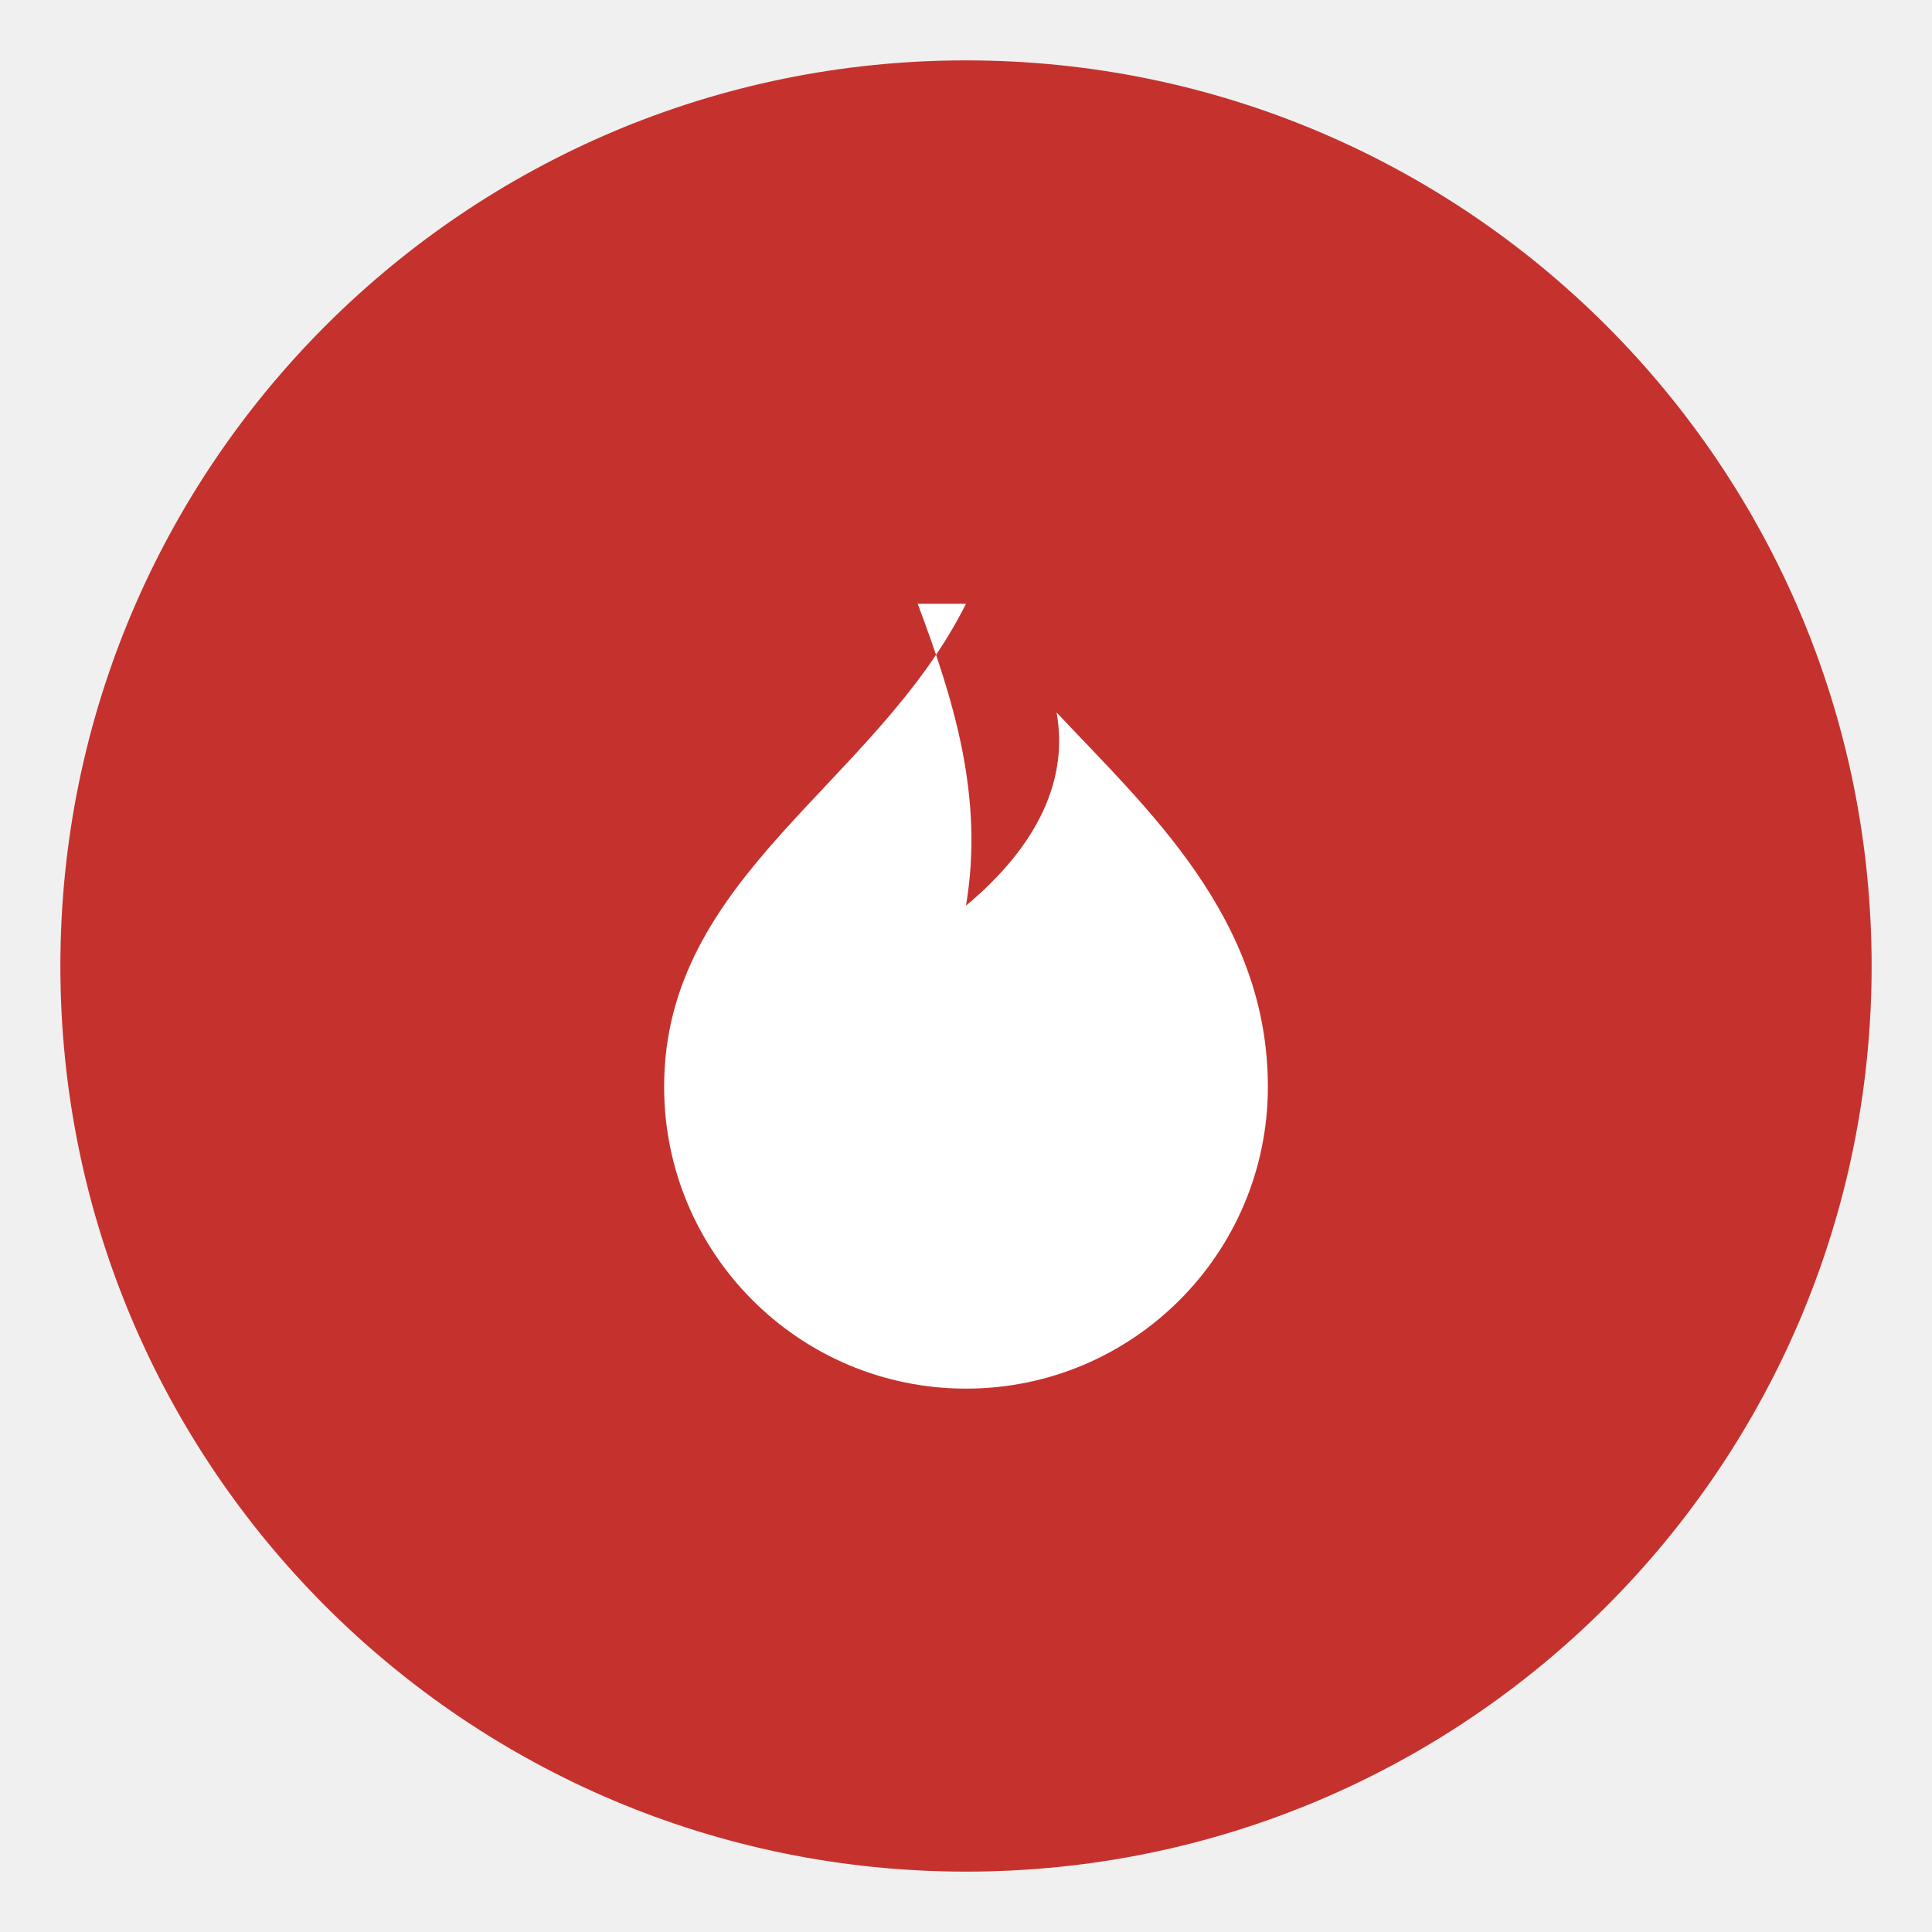
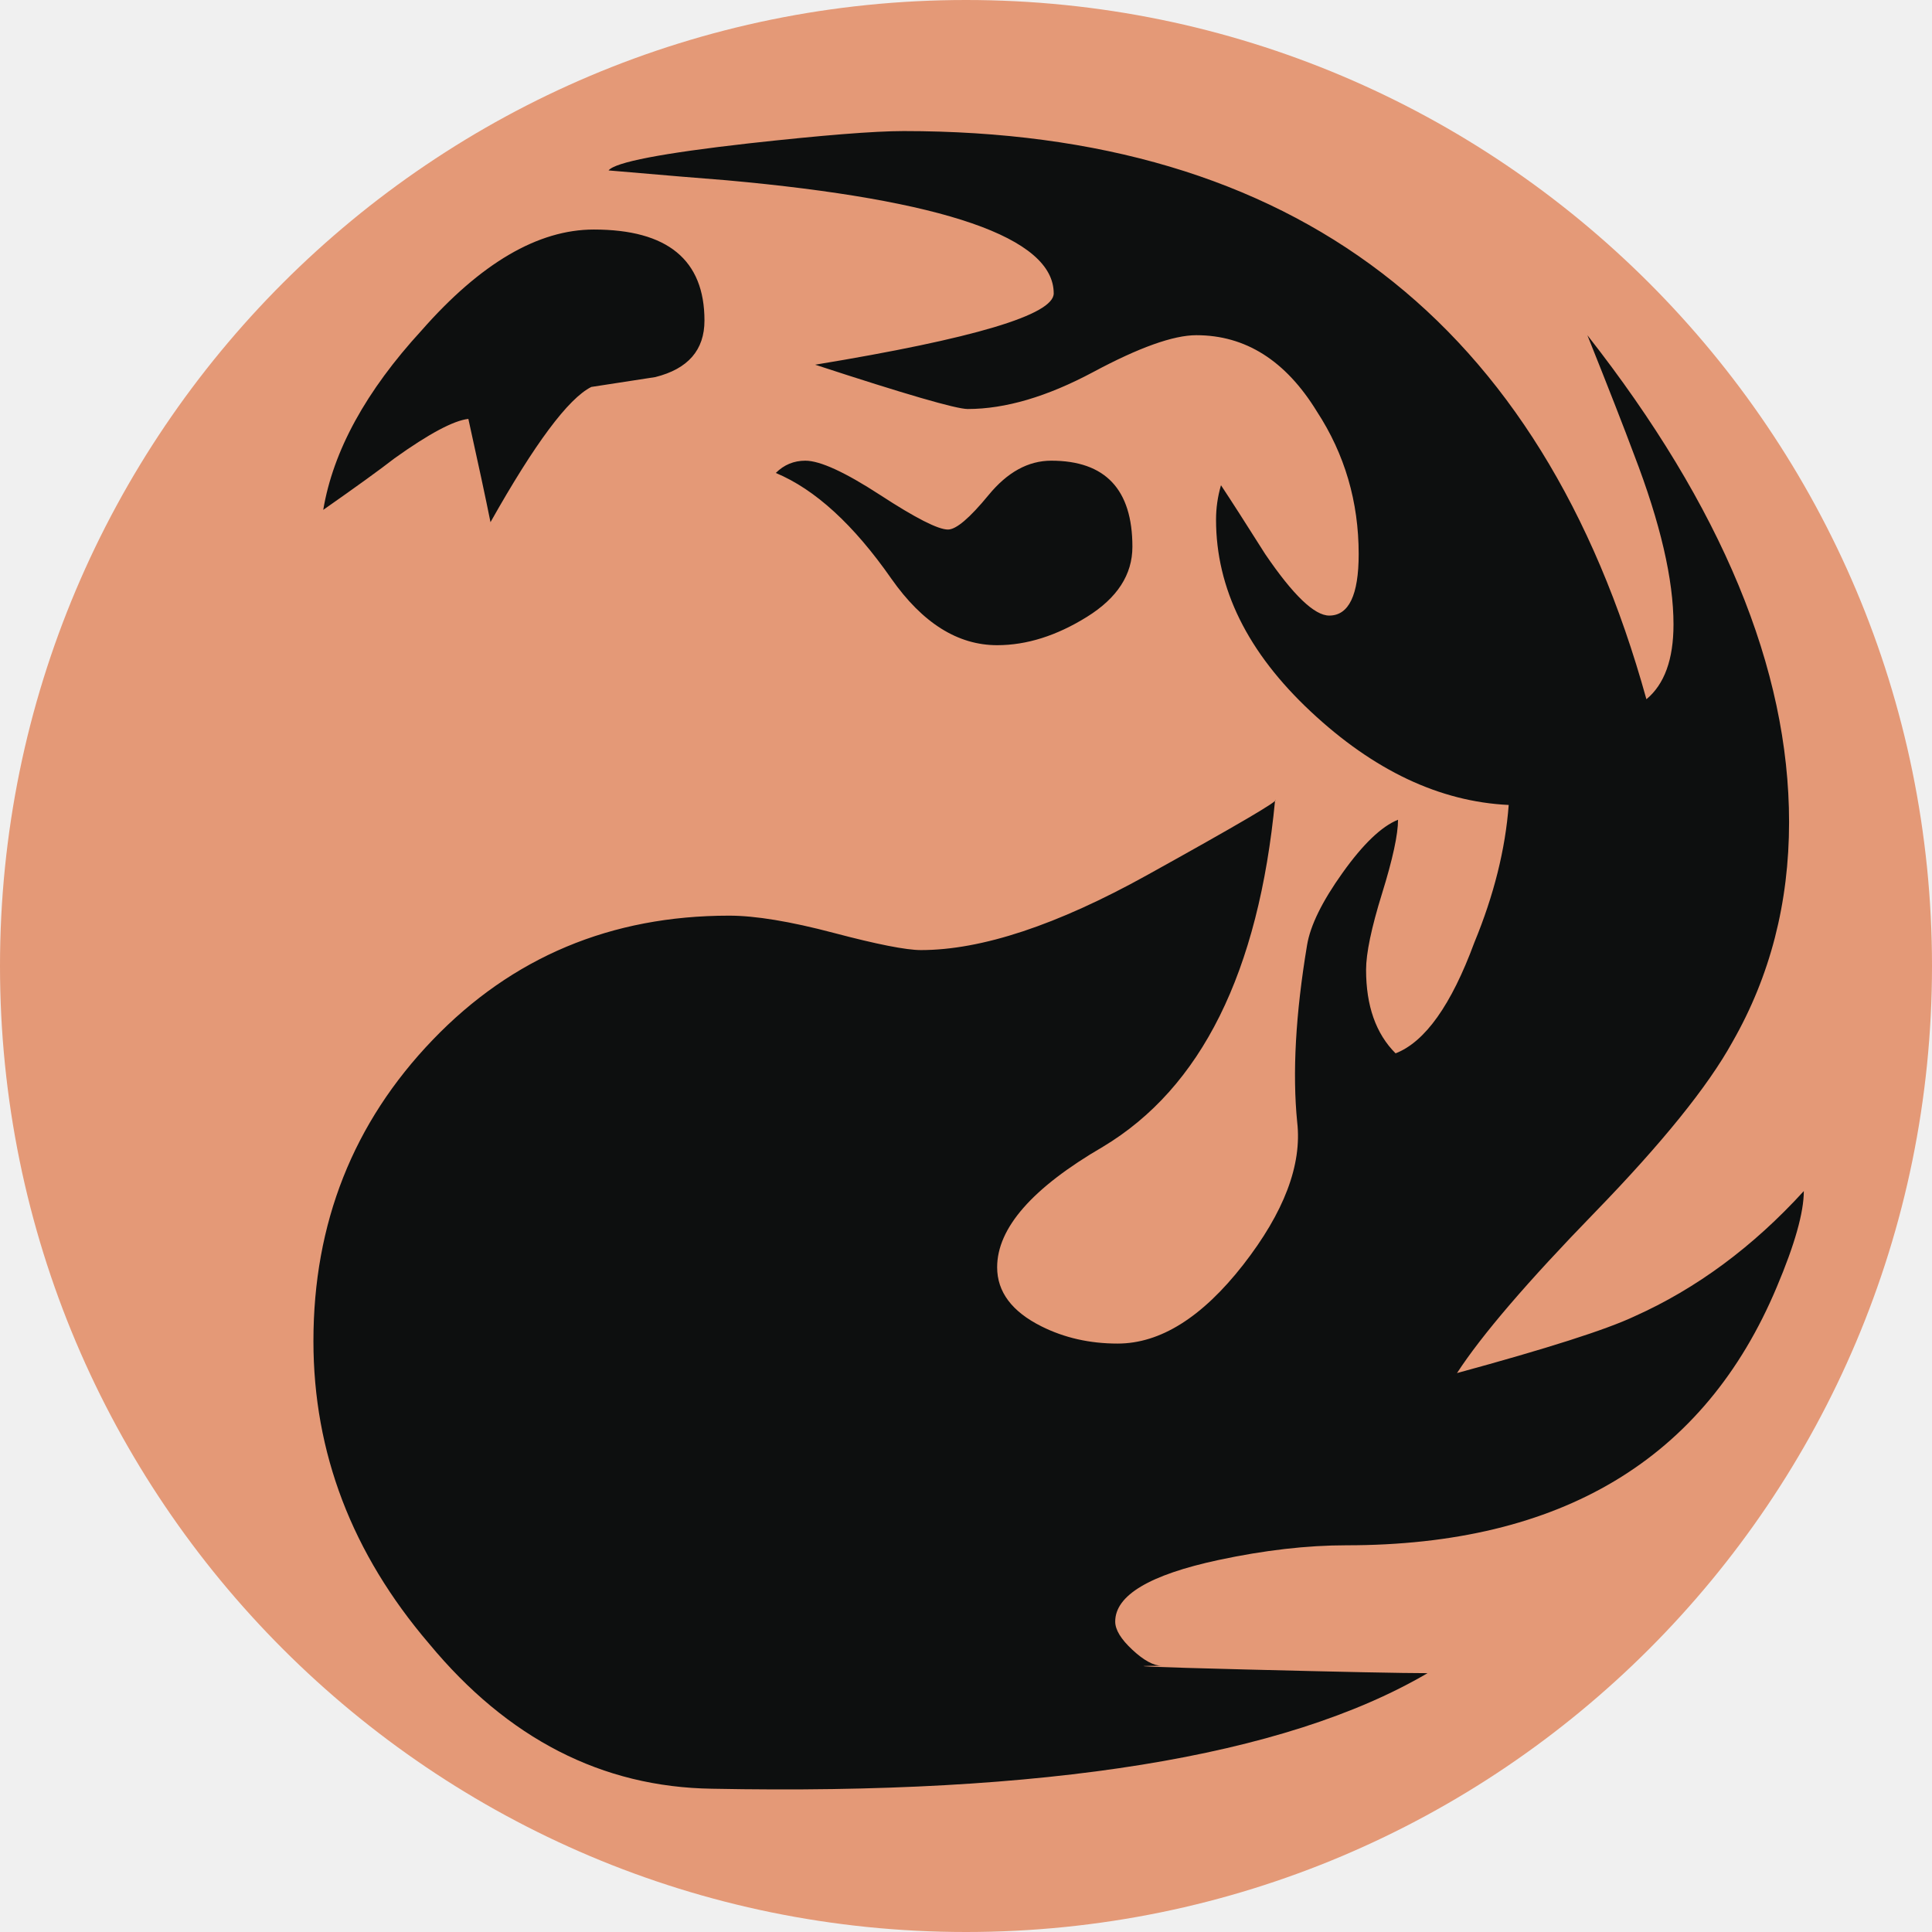
- <svg xmlns="http://www.w3.org/2000/svg" viewBox="0 0 32 32" role="img" aria-label="Red mana">
-   <circle cx="16" cy="16" r="15" fill="#c5322e" />
-   <path d="M16 10 c-1.5 3 -5 4.5 -5 8 a5 5 0 0 0 10 0 c0-2.8-2-4.6-3.5-6.2 c0.2 1.1-0.3 2.2-1.5 3.2 0.3-1.8-0.2-3.4-0.8-5z" fill="#ffffff" />
+ <svg xmlns="http://www.w3.org/2000/svg" viewBox="0 0 100 100">
+   <g fill="none">
+     <circle fill="#E49977" cx="50" cy="50" r="50" />
+     <path d="M91.965 66.617c-3.736 8.912-11.16 13.367-22.275 13.367-2.037 0-4.246.254-6.621.762-3.564.764-5.346 1.828-5.346 3.186 0 .424.295.91.891 1.463.592.553 1.104.826 1.527.826-2.123 0-.68.064 4.326.191 5.008.127 8.148.191 9.422.191-7.383 4.326-19.732 6.319-37.043 5.981-5.688-.084-10.566-2.588-14.639-7.51-3.992-4.669-5.984-9.888-5.984-15.658 0-6.108 2.057-11.308 6.176-15.595 4.113-4.282 9.229-6.427 15.338-6.427 1.357 0 3.16.297 5.41.891 2.248.594 3.756.891 4.518.891 3.139 0 7.045-1.293 11.713-3.883 4.666-2.588 6.875-3.883 6.621-3.883-.85 8.912-3.82 14.896-8.914 17.948-3.648 2.123-5.473 4.201-5.473 6.236 0 1.273.764 2.293 2.291 3.057 1.188.595 2.502.892 3.945.892 2.207 0 4.371-1.356 6.494-4.071 2.119-2.718 3.055-5.177 2.801-7.386-.254-2.545-.084-5.603.51-9.164.168-1.02.783-2.27 1.844-3.754 1.061-1.486 2.016-2.398 2.865-2.738 0 .762-.275 2.037-.828 3.818-.553 1.781-.826 3.1-.826 3.947 0 1.867.508 3.309 1.527 4.326 1.525-.592 2.883-2.502 4.074-5.729 1.016-2.459 1.609-4.836 1.781-7.127-3.566-.17-6.982-1.781-10.248-4.838-3.268-3.057-4.9-6.365-4.9-9.928 0-.594.082-1.188.256-1.783.508.764 1.271 1.953 2.289 3.564 1.443 2.121 2.547 3.182 3.313 3.182 1.016 0 1.525-1.061 1.525-3.182 0-2.715-.723-5.176-2.164-7.383-1.613-2.631-3.693-3.947-6.238-3.947-1.189 0-2.971.637-5.344 1.91-2.379 1.271-4.543 1.91-6.492 1.91-.596 0-3.229-.766-7.895-2.293 8.23-1.355 12.348-2.586 12.348-3.691 0-2.885-5.645-4.838-16.93-5.855-1.105-.084-3.141-.254-6.111-.51.338-.424 2.758-.891 7.258-1.4 3.818-.422 6.492-.637 8.018-.637 20.197 0 33.012 9.805 38.443 29.408.934-.773 1.402-2.066 1.402-3.871 0-2.324-.68-5.25-2.037-8.777-.512-1.375-1.318-3.441-2.42-6.193 6.957 8.867 10.439 17.27 10.439 25.199 0 4.178-.979 7.973-2.93 11.381-1.27 2.303-3.65 5.244-7.127 8.826-3.48 3.58-5.857 6.352-7.131 8.313 4.668-1.271 7.725-2.248 9.168-2.928 3.223-1.44 6.15-3.606 8.783-6.492 0 1.106-.467 2.762-1.4 4.967zm-55.502-50.025c0 1.525-.85 2.502-2.545 2.926l-3.311.51c-1.189.594-2.928 2.928-5.219 7-.256-1.271-.637-3.053-1.146-5.346-.764.086-2.035.764-3.818 2.037-.764.594-1.996 1.484-3.693 2.672.512-3.055 2.207-6.148 5.094-9.293 3.055-3.477 6.025-5.217 8.91-5.217 3.818 0 5.728 1.572 5.728 4.711zm22.15 11.709c0 1.443-.785 2.654-2.355 3.629-1.57.977-3.119 1.465-4.646 1.465-2.037 0-3.863-1.146-5.473-3.438-1.955-2.801-3.947-4.625-5.984-5.477.424-.422.934-.635 1.529-.635.764 0 2.055.594 3.881 1.781 1.824 1.189 2.99 1.783 3.502 1.783.424 0 1.123-.594 2.1-1.783.975-1.188 2.057-1.781 3.246-1.781 2.8.001 4.2 1.487 4.2 4.456z" fill="#0D0F0F" />
+   </g>
</svg>
